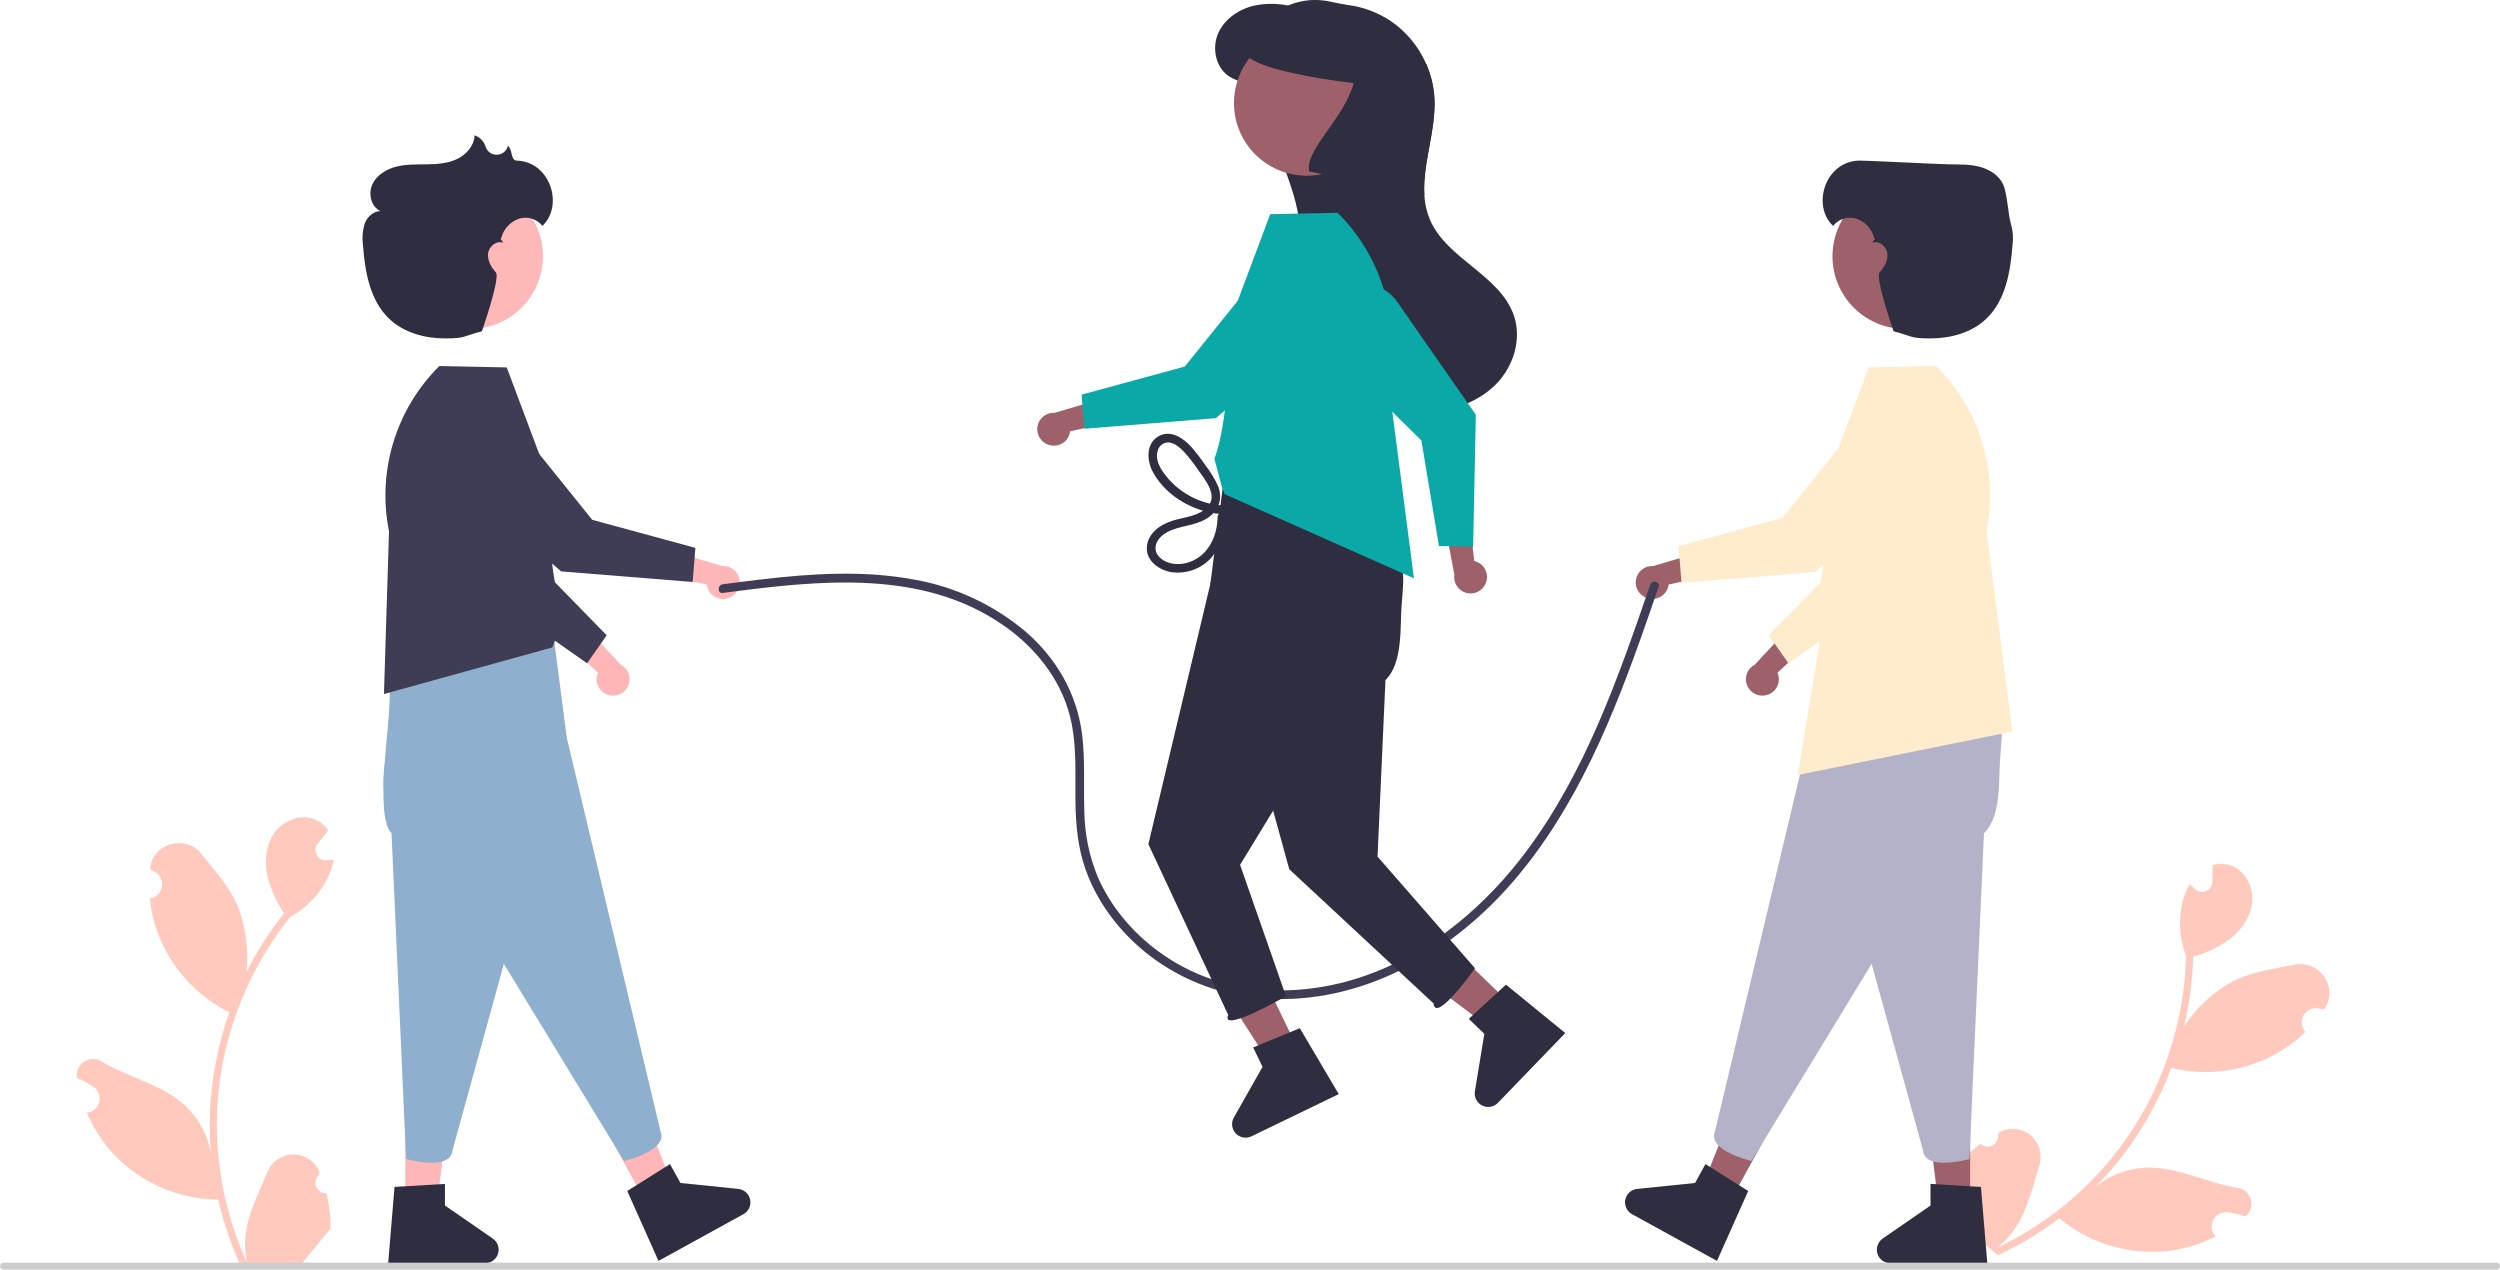
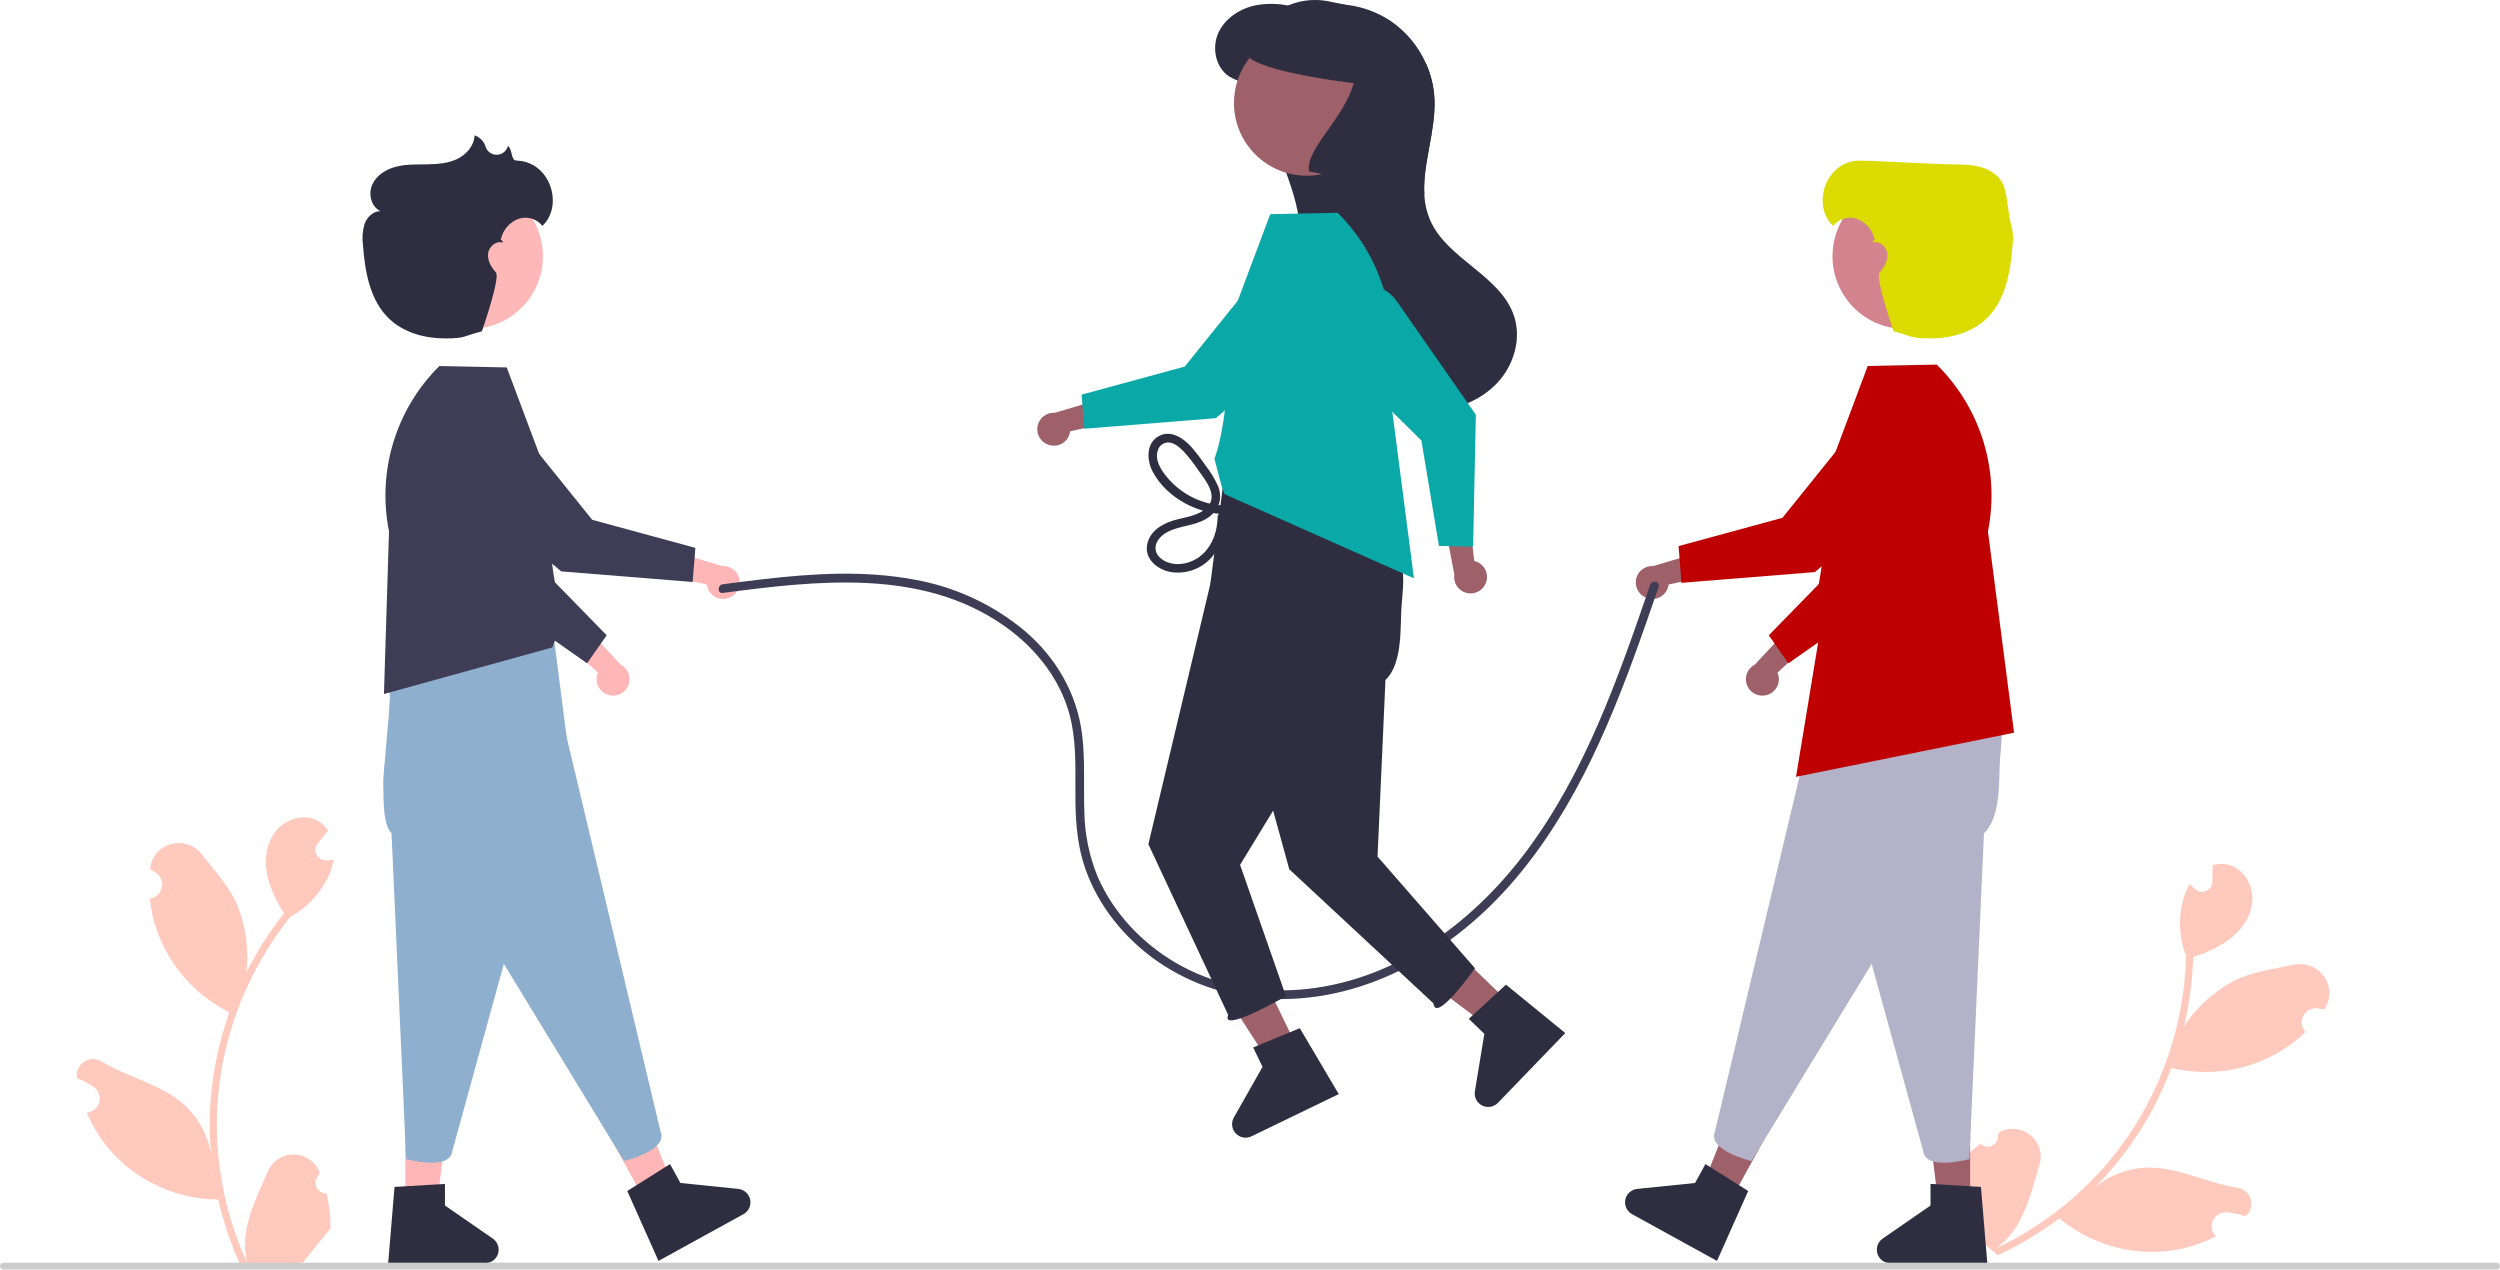
<svg xmlns="http://www.w3.org/2000/svg" width="864.67" height="439.096" data-name="Layer 1">
  <g class="layer">
    <path d="m112.91,412.71a3.61,3.61 0 0 1 -2.62,-6.26c0.09,-0.36 0.15,-0.62 0.25,-0.98q-0.05,-0.12 -0.1,-0.24a9.7,9.7 0 0 0 -17.9,0.07c-2.93,7.05 -6.66,14.11 -7.57,21.57a28.71,28.71 0 0 0 0.5,9.87a115.09,115.09 0 0 1 -10.47,-47.8a111.08,111.08 0 0 1 0.69,-12.39q0.57,-5.06 1.58,-10.05a116.42,116.42 0 0 1 23.09,-49.34a30.98,30.98 0 0 0 12.89,-13.37a23.63,23.63 0 0 0 2.15,-6.46c-0.63,0.08 -1.27,0.13 -1.9,0.18c-0.19,0.01 -0.4,0.02 -0.59,0.03l-0.08,0a3.58,3.58 0 0 1 -2.94,-5.83q0.41,-0.5 0.82,-1c0.41,-0.52 0.83,-1.02 1.24,-1.53a1.78,1.78 0 0 0 0.13,-0.16c0.48,-0.58 0.95,-1.16 1.42,-1.75a10.35,10.35 0 0 0 -3.39,-3.28c-4.74,-2.77 -11.28,-0.85 -14.71,3.44c-3.43,4.29 -4.08,10.3 -2.89,15.66a41.49,41.49 0 0 0 5.74,12.79c-0.25,0.33 -0.52,0.65 -0.78,0.98a117.17,117.17 0 0 0 -12.23,19.37a48.71,48.71 0 0 0 -2.91,-22.62c-2.78,-6.71 -8,-12.37 -12.59,-18.18c-5.52,-6.97 -16.84,-3.92 -17.81,4.91q-0.01,0.13 -0.03,0.26q1.03,0.58 2.01,1.23a4.9,4.9 0 0 1 -1.98,8.92l-0.1,0.01a48.77,48.77 0 0 0 1.29,7.29a50.21,50.21 0 0 0 25,31.47c0.4,0.21 0.79,0.41 1.19,0.61a119.6,119.6 0 0 0 -6.44,30.29a113.44,113.44 0 0 0 0.09,18.32l-0.04,-0.22a29.97,29.97 0 0 0 -10.23,-17.3c-7.87,-6.47 -19,-8.86 -27.49,-14.05a5.63,5.63 0 0 0 -8.62,5.47q0.02,0.11 0.04,0.22a32.93,32.93 0 0 1 3.69,1.78q1.02,0.58 2,1.23a4.9,4.9 0 0 1 -1.97,8.92l-0.1,0.01c-0.08,0.01 -0.14,0.02 -0.21,0.04a48.81,48.81 0 0 0 8.98,14.05a50.25,50.25 0 0 0 36.44,15.99l0.01,0a119.56,119.56 0 0 0 8.04,23.45l28.69,0c0.1,-0.32 0.19,-0.65 0.29,-0.97a32.6,32.6 0 0 1 -7.94,-0.47c2.13,-2.61 4.25,-5.24 6.38,-7.86a1.78,1.78 0 0 0 0.14,-0.15c1.08,-1.34 2.17,-2.66 3.25,-4l0,0a47.75,47.75 0 0 0 -1.4,-12.17z" fill="#ffc9bd" id="svg_1" />
    <path d="m684.99,395.62a3.61,3.61 0 0 0 6.04,-3.11c0.16,-0.33 0.28,-0.57 0.44,-0.91q0.11,-0.06 0.23,-0.12a9.7,9.7 0 0 1 13.65,11.58c-2.3,7.28 -3.99,15.08 -8.09,21.38a28.71,28.71 0 0 1 -6.74,7.23a115.09,115.09 0 0 0 38.78,-29.84a111.08,111.08 0 0 0 7.45,-9.93q2.82,-4.24 5.26,-8.71a116.42,116.42 0 0 0 14.09,-52.62a30.98,30.98 0 0 1 -1.25,-18.52a23.63,23.63 0 0 1 2.51,-6.33c0.43,0.47 0.88,0.92 1.33,1.35c0.15,0.14 0.3,0.28 0.44,0.41l0.06,0.05a3.58,3.58 0 0 0 6,-2.57q0.01,-0.65 0.02,-1.29c0.02,-0.66 0.02,-1.31 0.04,-1.97a1.78,1.78 0 0 1 -0.01,-0.21c0.02,-0.75 0.03,-1.5 0.04,-2.25a10.35,10.35 0 0 1 4.71,-0.32c5.42,0.92 9.18,6.6 9.04,12.09c-0.13,5.49 -3.51,10.51 -7.87,13.85a41.48,41.48 0 0 1 -12.62,6.09c-0.02,0.42 -0.02,0.84 -0.03,1.25a117.17,117.17 0 0 1 -3.12,22.7a48.71,48.71 0 0 1 16.79,-15.44c6.45,-3.35 14.09,-4.32 21.34,-5.8c8.71,-1.78 15.41,7.83 10.47,15.22q-0.08,0.11 -0.15,0.21q-1.15,-0.21 -2.32,-0.35a4.9,4.9 0 0 0 -4.23,8.1l0.07,0.08a48.77,48.77 0 0 1 -5.68,4.75a50.21,50.21 0 0 1 -39.39,7.99c-0.44,-0.1 -0.87,-0.2 -1.3,-0.31a119.6,119.6 0 0 1 -14.58,27.33a113.43,113.43 0 0 1 -11.85,13.96l0.16,-0.14a29.97,29.97 0 0 1 18.97,-6.66c10.19,0.12 20.24,5.46 30.09,6.95a5.63,5.63 0 0 1 3.07,9.73q-0.09,0.08 -0.17,0.15a32.92,32.92 0 0 0 -3.97,-1.01q-1.16,-0.22 -2.33,-0.35a4.9,4.9 0 0 0 -4.23,8.09l0.07,0.08c0.05,0.05 0.09,0.1 0.14,0.16a48.81,48.81 0 0 1 -15.92,4.97a50.25,50.25 0 0 1 -38.19,-11.22l0,-0.01a119.56,119.56 0 0 1 -21.24,12.78l-21.96,-18.47c0.13,-0.31 0.27,-0.62 0.4,-0.93a32.6,32.6 0 0 0 6.38,4.75c0.05,-3.37 0.12,-6.75 0.17,-10.12a1.78,1.78 0 0 1 0,-0.21c0.03,-1.71 0.05,-3.43 0.09,-5.15l0,0a47.75,47.75 0 0 1 8.9,-8.41z" fill="#ffc9bd" id="svg_2" />
    <path d="m378.34,470.88a5.65,5.65 0 0 1 -3.85,-7.77l-14.74,-13.65l10.14,-2.49l12.44,13.35a5.68,5.68 0 0 1 -3.99,10.56z" fill="#ffb6b6" id="svg_3" transform="translate(-167.665 -230.4522)" />
    <path d="m333.36,433.65l-15.45,-45.1a14.27,14.27 0 0 1 8.87,-18.1l0,0a14.25,14.25 0 0 1 18.71,11.4l6.18,41.87l25.83,26.46l-6.79,9.68l-37.35,-26.21z" fill="#3f3d56" id="svg_4" transform="translate(-167.665 -230.4522)" />
    <polygon fill="#ffb6b6" id="svg_5" points="140.192 415.96 151.222 415.96 156.469 373.418 140.19 373.418 140.192 415.96" />
    <path d="m304.12,640.97l17.44,-1.04l0,7.47l16.57,11.45a4.67,4.67 0 0 1 -2.65,8.5l-33.56,0l2.2,-26.38z" fill="#2f2e41" id="svg_6" transform="translate(-167.665 -230.4522)" />
    <path d="m149.83,216.13s-3.44,-3.6 -10.03,4.91c-6.08,7.71 -5.78,9.21 -5,19c0.64,7 -5.63,42.18 0.62,48.16l5.04,112.68s15.29,4.3 16.01,-2.9l39.48,-143.29l-4.71,-36.63l-41.41,-1.93z" fill="#8eafce" id="svg_7" transform="matrix(1 0 0 1 0 0)" />
    <polygon fill="#ffb6b6" id="svg_8" points="222.852 414.894 232.517 409.58 216.619 369.773 202.354 377.616 222.852 414.894" />
    <path d="m384.62,642.38l14.78,-9.31l3.6,6.54l20.04,2.05a4.67,4.67 0 0 1 1.77,8.73l-18.19,10l-4.35,2.4l-6.86,3.77l-10.79,-24.18z" fill="#2f2e41" id="svg_9" transform="translate(-167.665 -230.4522)" />
    <path d="m135.03,235.15s-0.2,18.15 -1.88,28.78a38.89,38.89 0 0 0 5.89,27.83c3.93,5.82 9.72,11.25 18.08,13.48l58.71,96.31s15.46,-3.6 12.62,-10.26l-34.43,-144.57l-21.78,-29.83l-37.21,18.26z" fill="#8eafce" id="svg_10" transform="matrix(1 0 0 1 0 0)" />
    <path d="m302.21,414.24l-1.75,56.25l58.26,-16.12l1.02,-2.78l2.5,-9.47s-5.78,-13.63 -4.6,-45.36l-14.71,-39.23l-23.31,-0.48l-0.13,0.13a63.08,63.08 0 0 0 -17.28,57.06z" fill="#3f3d56" id="svg_11" transform="translate(-167.665 -230.4522)" />
    <path d="m419.4,437.36a5.65,5.65 0 0 1 -7.26,-4.74l-19.62,-4.29l7.47,-7.29l17.49,5.19a5.68,5.68 0 0 1 1.92,11.13z" fill="#ffb6b6" id="svg_12" transform="translate(-167.665 -230.4522)" />
    <path d="m361.75,428.08l-36.18,-31.04a14.27,14.27 0 0 1 -1.54,-20.1l0,0a14.25,14.25 0 0 1 21.92,0.34l26.55,32.96l35.68,9.71l-0.95,11.79l-45.48,-3.66z" fill="#3f3d56" id="svg_13" transform="translate(-167.665 -230.4522)" />
    <path d="m355.46,319.09a25.14,25.14 0 1 1 -0.88,-6.6a25.14,25.14 0 0 1 0.88,6.6z" fill="#ffb8b8" id="svg_14" transform="translate(-167.665 -230.4522)" />
    <path d="m346.31,285.99c-2.04,-0.06 -1.34,-3.9 -2.98,-5.12q-0.01,0.05 -0.02,0.11a4,4 0 0 1 -7.65,0.32a6.08,6.08 0 0 0 -3.86,-4.05c-0.11,3.56 -2.8,6.65 -6.01,8.19s-6.88,1.79 -10.44,1.85c-3.56,0.05 -7.18,-0.07 -10.63,0.8c-3.45,0.87 -6.81,2.92 -8.29,6.17c-1.47,3.24 -0.42,7.7 2.81,9.21c-2.5,0.01 -4.63,2.08 -5.49,4.42a17.56,17.56 0 0 0 -0.54,7.42c0.7,9.2 2.41,19.1 9.11,25.44c5.1,4.83 12.41,6.78 19.43,6.75c7.03,-0.03 5.8,-0.68 12.59,-2.47c0,0 6.46,-18.52 4.84,-20.34c-1.63,-1.83 -2.98,-4.16 -2.69,-6.58s2.9,-4.6 5.16,-3.68c-0.38,-0.97 -0.66,-1.15 -0.84,-1.1a8.6,8.6 0 0 0 0.3,-0.85a9.62,9.62 0 0 1 6,-6.37a7.46,7.46 0 0 1 8.15,2.47c7.44,-6.98 2.83,-22.24 -8.95,-22.59z" fill="#2f2e41" id="svg_15" transform="translate(-167.665 -230.4522)" />
    <path d="m778.59,470.88a5.65,5.65 0 0 0 3.85,-7.77l14.74,-13.65l-10.14,-2.49l-12.44,13.35a5.68,5.68 0 0 0 3.99,10.56z" fill="#9e616a" id="svg_16" transform="translate(-167.665 -230.4522)" />
-     <path d="m618.56,229.41l-6.79,-9.68l25.83,-26.46l6.17,-41.87a14.25,14.25 0 0 1 18.72,-11.4l0,0a14.27,14.27 0 0 1 8.87,18.1l-15.45,45.1l-37.35,26.21z" fill="#ffeccc" id="svg_17" />
+     <path d="m618.56,229.41l-6.79,-9.68l25.83,-26.46l6.17,-41.87a14.25,14.25 0 0 1 18.72,-11.4l0,0a14.27,14.27 0 0 1 8.87,18.1l-15.45,45.1l-37.35,26.21z" fill="#bf0000" id="svg_17" transform="matrix(1 0 0 1 0 0)" />
    <polygon fill="#9e616a" id="svg_18" points="681.407 415.96 670.377 415.96 665.13 373.418 681.409 373.418 681.407 415.96" />
    <path d="m855.01,667.35l-33.56,0a4.67,4.67 0 0 1 -2.65,-8.5l16.57,-11.45l0,-7.47l17.44,1.04l2.2,26.38z" fill="#2f2e41" id="svg_19" transform="translate(-167.665 -230.4522)" />
    <path d="m671.78,216.13s8.92,15.81 15.51,24.32c6.08,7.71 5.3,11.8 4.51,21.59c-0.64,7 0.64,20.18 -5.61,26.16l-5.04,112.68s-15.29,4.3 -16.01,-2.9l-39.48,-143.29l4.71,-36.63l41.41,-1.93z" fill="#b4b2c9" id="svg_20" transform="matrix(1 0 0 1 0 0)" />
    <polygon fill="#9e616a" id="svg_21" points="598.747 414.894 589.082 409.58 604.981 369.773 619.245 377.616 598.747 414.894" />
    <path d="m761.52,666.56l-6.86,-3.77l-4.36,-2.4l-18.18,-10a4.67,4.67 0 0 1 1.77,-8.73l20.04,-2.05l3.6,-6.54l14.78,9.31l-10.79,24.18z" fill="#2f2e41" id="svg_22" transform="translate(-167.665 -230.4522)" />
    <path d="m686.58,235.15s0.2,18.15 1.88,28.78a38.89,38.89 0 0 1 -5.89,27.83c-3.93,5.82 -9.72,11.25 -18.08,13.48l-58.71,96.31s-15.46,-3.6 -12.62,-10.26l34.43,-144.57l21.78,-29.83l37.21,18.26z" fill="#b4b2c9" id="svg_23" transform="matrix(1 0 0 1 0 0)" />
-     <path d="m669.78,126.73l-0.13,-0.13l-23.31,0.48l-14.71,39.23c1.17,31.73 -4.6,45.36 -4.6,45.36l2.5,9.47l-7.73,46.9l74.24,-15.02l-8.98,-69.23a63.08,63.08 0 0 0 -17.28,-57.06z" fill="#ffeccc" id="svg_24" transform="matrix(1 0 0 1 0 0)" />
+     <path d="m669.78,126.73l-0.13,-0.13l-23.31,0.48l-14.71,39.23c1.17,31.73 -4.6,45.36 -4.6,45.36l2.5,9.47l-7.73,46.9l74.24,-15.02l-8.98,-69.23a63.08,63.08 0 0 0 -17.28,-57.06z" fill="#bf0000" id="svg_24" stroke="#bf0000" transform="matrix(1 0 0 1 0 0)" />
    <path d="m737.53,437.36a5.65,5.65 0 0 0 7.26,-4.74l19.62,-4.29l-7.47,-7.29l-17.49,5.19a5.68,5.68 0 0 0 -1.92,11.13z" fill="#9e616a" id="svg_25" transform="translate(-167.665 -230.4522)" />
-     <path d="m582.04,201.04l-0.95,-11.79l35.68,-9.71l26.55,-32.96a14.25,14.25 0 0 1 21.92,-0.34l0,0a14.27,14.27 0 0 1 -1.54,20.1l-36.18,31.04l-45.48,3.66z" fill="#ffeccc" id="svg_26" stroke="#ffeccc" transform="matrix(1 0 0 1 0 0)" />
-     <path d="m802.34,312.49a25.14,25.14 0 1 1 -0.88,6.6a25.14,25.14 0 0 1 0.88,-6.6z" fill="#9e616a" id="svg_27" transform="translate(-167.665 -230.4522)" />
-     <path d="m810.62,285.99c2.04,-0.06 27.4,1.24 30.96,1.3c3.56,0.05 7.18,-0.07 10.63,0.8c3.45,0.87 6.81,2.92 8.29,6.17c1.47,3.24 1.81,11.29 2.68,13.63a17.56,17.56 0 0 1 0.54,7.42c-0.7,9.2 -2.41,19.1 -9.11,25.44c-5.1,4.83 -12.41,6.78 -19.44,6.75c-7.02,-0.03 -5.79,-0.68 -12.58,-2.47c0,0 -6.46,-18.52 -4.84,-20.34c1.63,-1.83 2.98,-4.16 2.69,-6.58s-2.9,-4.6 -5.17,-3.68c0.38,-0.97 0.67,-1.15 0.85,-1.1a8.6,8.6 0 0 1 -0.3,-0.85a9.62,9.62 0 0 0 -6,-6.37a7.46,7.46 0 0 0 -8.15,2.47c-7.45,-6.98 -2.83,-22.24 8.95,-22.59z" fill="#2f2e41" id="svg_28" transform="translate(-167.665 -230.4522)" />
+     <path d="m582.04,201.04l-0.95,-11.79l35.68,-9.71l26.55,-32.96a14.25,14.25 0 0 1 21.92,-0.34l0,0a14.27,14.27 0 0 1 -1.54,20.1l-36.18,31.04l-45.48,3.66z" fill="#bf0000" id="svg_26" stroke="#bf0000" />
+     <path d="m634.68,82.04a25.14,25.14 0 1 1 -0.88,6.6a25.14,25.14 0 0 1 0.88,-6.6z" fill="#d3838d" id="svg_27" />
+     <path d="m642.96,55.54c2.04,-0.06 27.4,1.24 30.96,1.3c3.56,0.05 7.18,-0.07 10.63,0.8c3.45,0.87 6.81,2.92 8.29,6.17c1.47,3.24 1.81,11.29 2.68,13.63a17.56,17.56 0 0 1 0.54,7.42c-0.7,9.2 -2.41,19.1 -9.11,25.44c-5.1,4.83 -12.41,6.78 -19.44,6.75c-7.02,-0.03 -5.79,-0.68 -12.58,-2.47c0,0 -6.46,-18.52 -4.84,-20.34c1.63,-1.83 2.98,-4.16 2.69,-6.58s-2.9,-4.6 -5.17,-3.68c0.38,-0.97 0.67,-1.15 0.85,-1.1a8.6,8.6 0 0 1 -0.3,-0.85a9.62,9.62 0 0 0 -6,-6.37a7.46,7.46 0 0 0 -8.15,2.47c-7.45,-6.98 -2.83,-22.24 8.95,-22.59z" fill="#dbdb00" id="svg_28" transform="matrix(1 0 0 1 0 0)" />
    <path d="m417.65,435.53c32.58,-4.27 68.95,-8.62 97.47,11.48c11.48,8.09 20.47,19.8 23.21,33.76c1.73,8.83 1.18,17.9 1.29,26.84c0.1,8.01 0.82,16 3.52,23.59c4.56,12.83 13.5,23.73 24.57,31.56a73.76,73.76 0 0 0 40.84,13.22c32.38,0.8 61.9,-16.75 82.51,-40.7c22.14,-25.72 34.84,-57.62 45.92,-89.27q2.19,-6.26 4.34,-12.54c0.63,-1.83 -2.27,-2.62 -2.89,-0.8c-11.08,32.18 -22.44,65.02 -43.08,92.52c-18.93,25.22 -46.46,45.28 -78.74,47.59c-14.71,1.06 -29.52,-1.84 -42.3,-9.33c-11.73,-6.88 -21.56,-17.24 -27,-29.78a61.4,61.4 0 0 1 -4.6,-22.41c-0.33,-8.9 0.32,-17.85 -0.77,-26.71c-1.76,-14.21 -8.98,-26.61 -19.82,-35.87a81.89,81.89 0 0 0 -38.12,-17.74c-17.47,-3.29 -35.36,-2.15 -52.91,-0.1c-4.49,0.52 -8.97,1.11 -13.44,1.69c-1.89,0.25 -1.91,3.25 0,3z" fill="#3f3d56" id="svg_29" transform="translate(-167.665 -230.4522)" />
    <path d="m685.51,362.9c-5.71,6.06 -14.01,9.27 -22.31,9.91a43.64,43.64 0 0 1 -46.98,-42.97c-0.09,-6.7 1.37,-13.37 1.04,-20.07c-0.82,-16.55 -12.44,-31.59 -11.2,-48.12l7.96,2.47q-8.01,-2.52 -16.02,-5.04a20.85,20.85 0 0 1 -5.22,-2.19c-4.66,-3.06 -6.03,-9.81 -3.79,-14.92c2.25,-5.11 7.44,-8.53 12.91,-9.67a29.23,29.23 0 0 1 11.26,0.07a44.77,44.77 0 0 1 5.26,1.27a34.91,34.91 0 0 1 30.31,4.12a34.81,34.81 0 0 1 12.18,14.75a34.15,34.15 0 0 1 2.87,11.89c0.6,11.16 -4.16,22.72 -3.48,33.5a25.35,25.35 0 0 0 1.95,8.57c5.9,13.73 24.45,19.16 29.1,33.37c2.59,7.91 -0.13,17 -5.84,23.06z" fill="#2f2e41" id="svg_30" transform="translate(-167.665 -230.4522)" />
    <polygon fill="#9e616a" id="svg_31" points="522.187 347.025 514.529 354.962 480.27 329.2 491.573 317.486 522.187 347.025" />
    <path d="m709.04,587.75l-5.43,5.63l-3.46,3.58l-14.41,14.94a4.67,4.67 0 0 1 -7.96,-4l3.27,-19.88l-5.38,-5.18l12.86,-11.83l20.51,16.74z" fill="#2f2e41" id="svg_32" transform="translate(-167.665 -230.4522)" />
    <polygon fill="#9e616a" id="svg_33" points="448.577 362.145 438.648 366.948 415.399 330.936 430.053 323.848 448.577 362.145" />
    <path d="m630.7,608.87l-7.04,3.4l-4.48,2.17l-18.69,9.04a4.67,4.67 0 0 1 -6.09,-6.5l9.94,-17.53l-3.25,-6.72l16.14,-6.66l13.47,22.8z" fill="#2f2e41" id="svg_34" transform="translate(-167.665 -230.4522)" />
    <path d="m632.44,393.58s8.92,15.81 15.51,24.32c6.08,7.71 5.3,11.8 4.51,21.59c-0.64,7 0.64,20.18 -5.61,26.16l-2.74,61.07l33.7,38.61s-13.63,19.36 -14.35,12.16l-49.87,-46.38l-27.27,-98.97l4.71,-36.63l41.41,-1.93z" fill="#2f2e41" id="svg_35" transform="translate(-167.665 -230.4522)" />
    <path d="m647.24,412.6s0.2,18.15 1.88,28.78a38.89,38.89 0 0 1 -5.89,27.83c-3.93,5.82 -9.72,11.25 -18.08,13.48l-28.58,46.89l15.87,45.42s-22.81,13.15 -19.98,6.49l-27.61,-59.06l23.4,-98.26l21.78,-29.83l37.21,18.26z" fill="#2f2e41" id="svg_36" transform="translate(-167.665 -230.4522)" />
    <path d="m630.44,304.18l-0.13,-0.13l-23.31,0.48l-14.71,39.23c1.17,31.73 -4.6,45.36 -4.6,45.36l2.5,9.47l1.02,2.78l65.49,29.1l-8.98,-69.23a63.08,63.08 0 0 0 -17.28,-57.06z" fill="#0aa8a7" id="svg_37" transform="translate(-167.665 -230.4522)" />
    <path d="m530.53,384.36a5.65,5.65 0 0 0 7.26,-4.74l19.62,-4.29l-7.47,-7.29l-17.49,5.19a5.68,5.68 0 0 0 -1.92,11.13z" fill="#9e616a" id="svg_38" transform="translate(-167.665 -230.4522)" />
    <path d="m542.7,378.74l-0.95,-11.79l35.68,-9.71l26.55,-32.96a14.25,14.25 0 0 1 21.92,-0.34l0,0a14.27,14.27 0 0 1 -1.54,20.1l-36.18,31.04l-45.48,3.66z" fill="#0aa8a7" id="svg_39" transform="translate(-167.665 -230.4522)" />
    <path d="m681.54,432.18a5.65,5.65 0 0 0 -3.98,-7.69l-2.3,-19.96l-8,6.7l3.41,17.93a5.68,5.68 0 0 0 10.87,3.02z" fill="#9e616a" id="svg_40" transform="translate(-167.665 -230.4522)" />
    <path d="m677.17,419.51l-11.82,-0.24l-6.07,-36.47l-30.13,-29.73a14.25,14.25 0 0 1 1.87,-21.84l0,0a14.27,14.27 0 0 1 19.84,3.55l27.25,39.12l-0.94,45.61z" fill="#0aa8a7" id="svg_41" transform="translate(-167.665 -230.4522)" />
    <path d="m595.34,259.49a25.14,25.14 0 1 1 -0.88,6.6a25.14,25.14 0 0 1 0.88,-6.6z" fill="#9e616a" id="svg_42" transform="translate(-167.665 -230.4522)" />
    <path d="m592.15,405.33a27.25,27.25 0 0 1 -22.31,-11.75c-1.39,-2.08 -2.58,-4.68 -1.77,-7.21a3.79,3.79 0 0 1 4.07,-2.87c1.97,0.28 3.67,1.79 4.99,3.17a54.66,54.66 0 0 1 4.92,6.3c2.35,3.32 6.92,8.69 3.39,12.67c-2.98,3.34 -7.97,3.62 -11.98,4.83c-4.32,1.3 -8.75,4.22 -9.13,9.15c-0.38,4.79 4.22,8.02 8.47,8.72a15.68,15.68 0 0 0 13.83,-5a21.23,21.23 0 0 0 5.17,-14.02a1.5,1.5 0 0 0 -3,-0.05c-0.07,4.68 -1.61,9.47 -5.08,12.76c-3.25,3.07 -8.42,4.54 -12.65,2.73c-2.1,-0.9 -4.05,-2.78 -3.72,-5.24c0.29,-2.25 2.12,-4.01 4.04,-5.03c4.32,-2.3 9.51,-2.1 13.73,-4.75c4.02,-2.53 5.62,-6.76 3.8,-11.25a36.1,36.1 0 0 0 -4.27,-7.01a67.8,67.8 0 0 0 -5.02,-6.53c-2.71,-2.97 -6.96,-5.86 -11.04,-3.74c-4.65,2.43 -4.34,8.51 -2.19,12.48c4.91,9.07 15.58,14.6 25.7,14.64a1.5,1.5 0 0 0 0.05,-3z" fill="#2f2e41" id="svg_43" transform="translate(-167.665 -230.4522)" />
    <path d="m660.3,297.9l-39.86,-8.15c-1.45,-7.65 11.94,-17.96 15.42,-30.53c-6.22,-0.75 -14.55,-2 -21.76,-3.63c-7.21,-1.64 -13.31,-3.65 -15.07,-5.94a24.02,24.02 0 0 1 28.33,-18.71l4.89,1c0.16,0.03 0.32,0.07 0.48,0.11a23.88,23.88 0 0 1 14.65,10.05a56.81,56.81 0 0 1 13.53,10.41a34.15,34.15 0 0 1 2.87,11.89c0.6,11.16 -4.16,22.72 -3.48,33.5z" fill="#2f2e41" id="svg_44" transform="translate(-167.665 -230.4522)" />
    <path d="m1032.34,668.36a1.19,1.19 0 0 1 -1.2,1.19l-862.28,0a1.19,1.19 0 0 1 0,-2.38l862.28,0a1.19,1.19 0 0 1 1.2,1.19z" fill="#ccc" id="svg_45" transform="translate(-167.665 -230.4522)" />
  </g>
</svg>
